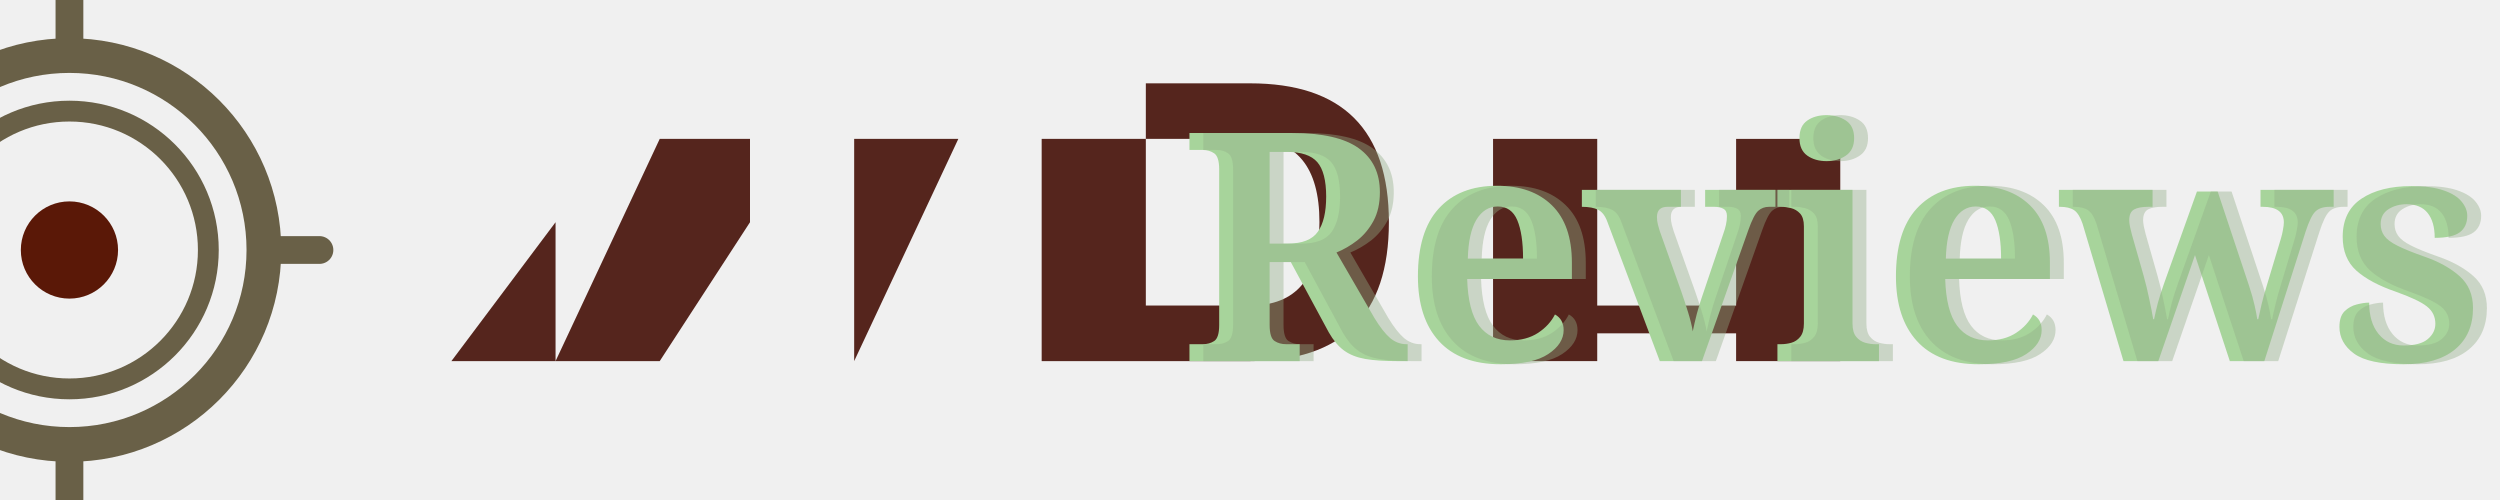
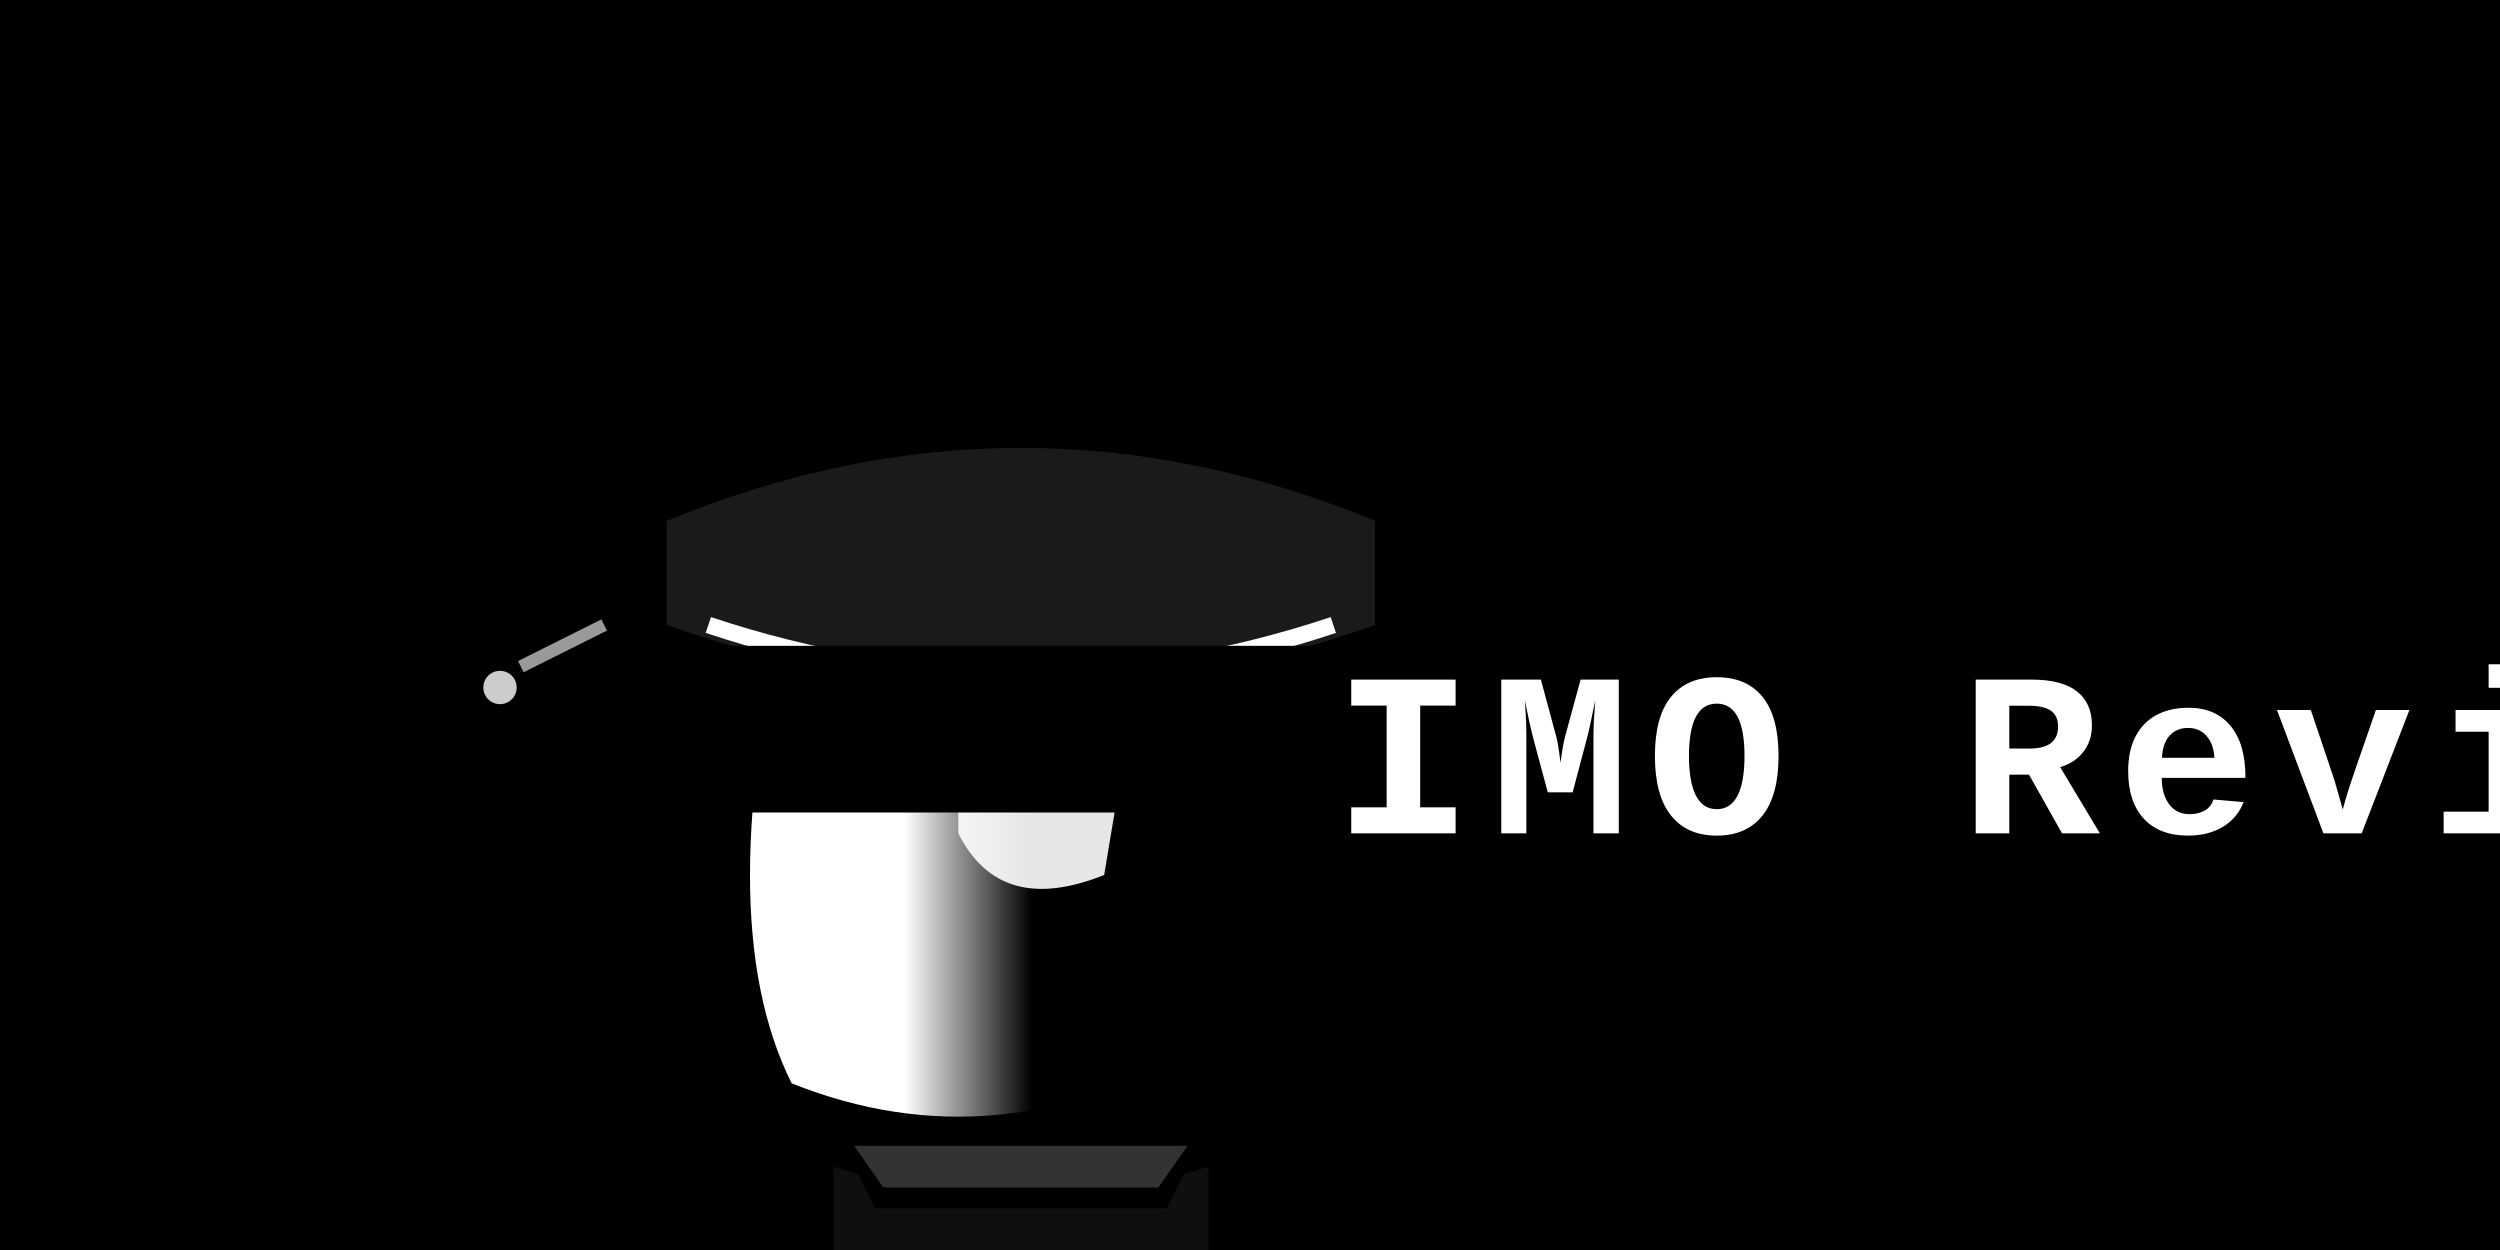
- <svg xmlns="http://www.w3.org/2000/svg" width="360" height="72" viewBox="0 0 360 72">
-   <g transform="translate(10,36)">
-     <circle cx="0" cy="0" r="28" fill="none" stroke="#696047" stroke-width="5" />
-     <circle cx="0" cy="0" r="20" fill="none" stroke="#696047" stroke-width="3" />
-     <path d="M-28,0 H-36 M28,0 H36 M0,-28 V-36 M0,28 V36" stroke="#696047" stroke-width="4" stroke-linecap="round" />
-     <circle cx="0" cy="0" r="7" fill="#5a1807" />
+ <svg xmlns="http://www.w3.org/2000/svg" width="600px" height="300px" viewBox="0 0 600 300">
+   <rect width="600" height="300" fill="#000000" />
+   <defs>
+     <linearGradient id="faceLight" x1="0%" y1="0%" x2="100%" y2="0%">
+       <stop offset="0%" stop-color="#ffffff" />
+       <stop offset="30%" stop-color="#ffffff" />
+       <stop offset="55%" stop-color="#000000" />
+       <stop offset="100%" stop-color="#000000" />
+     </linearGradient>
+   </defs>
+   <g transform="translate(180,80)">
+     <path d="M10,60 Q-20,120 10,180 Q60,200 110,170 Q140,140 120,90 Q100,30 50,40 Q20,50 10,60 Z" fill="#000000" />
+     <path d="M10,60 Q20,50 50,40 Q100,30 120,90 Q130,120 110,170 Q60,200 10,180 Q-10,140 10,60 Z" fill="url(#faceLight)" />
+     <path d="M50,90 Q70,80 90,100 L85,130 Q60,140 50,120 Z" fill="#ffffff" opacity="0.9" />
+     <ellipse cx="65" cy="45" rx="90" ry="25" fill="#000000" />
+     <path d="M-20,45 Q65,10 150,45 L150,70 Q65,100 -20,70 Z" fill="#1a1a1a" />
+     <path d="M-10,70 Q65,95 140,70" stroke="#ffffff" stroke-width="4" fill="none" />
+     <rect x="-25" y="75" width="180" height="40" fill="#000000" />
+     <path d="M20,180 L20,240 L0,260 L0,300 L140,300 L140,260 L110,240 L110,200 Q80,210 65,200 Q50,210 20,200 Z" fill="#0f0f0f" />
+     <path d="M20,190 L110,190 L100,210 L30,210 Z" fill="#000000" />
+     <path d="M25,195 L105,195 L98,205 L32,205 Z" fill="#333333" />
  </g>
-   <g fill="#55251d">
-     <path d="M65 20 L65 52 L80 52 L95 20 L108 20 L108 52 L123 52 L123 20 L138 20 L123 52 L108 52 L108 32 L95 52 L80 52 L80 32 L65 52 Z" />
-     <path d="M150 20 L150 52 L180 52 Q200 52 200 32 Q200 12 180 12 L165 12 L165 20 L180 20 Q190 20 190 32 Q190 44 180 44 L165 44 L165 20 Z" />
-     <path d="M215 20 L230 20 L230 44 L250 44 L250 20 L265 20 L265 52 L250 52 L250 48 L230 48 L230 52 L215 52 Z" />
-   </g>
-   <text x="170" y="52" font-family="Georgia, serif" font-size="46" font-weight="bold" fill="#a7d49b" letter-spacing="-0.5">Reviews</text>
-   <text x="172" y="52" font-family="Georgia, serif" font-size="46" font-weight="bold" fill="#92ac86" opacity="0.4" letter-spacing="-0.5">Reviews</text>
+   <text x="320" y="200" font-family="'Courier New', monospace" font-size="56" font-weight="bold" fill="#ffffff" letter-spacing="4">
+     IMO Reviews
+   </text>
+   <circle cx="120" cy="165" r="4" fill="#ffffff" opacity="0.8" />
+   <path d="M125,160 L145,150" stroke="#ffffff" stroke-width="3" opacity="0.6" />
</svg>
